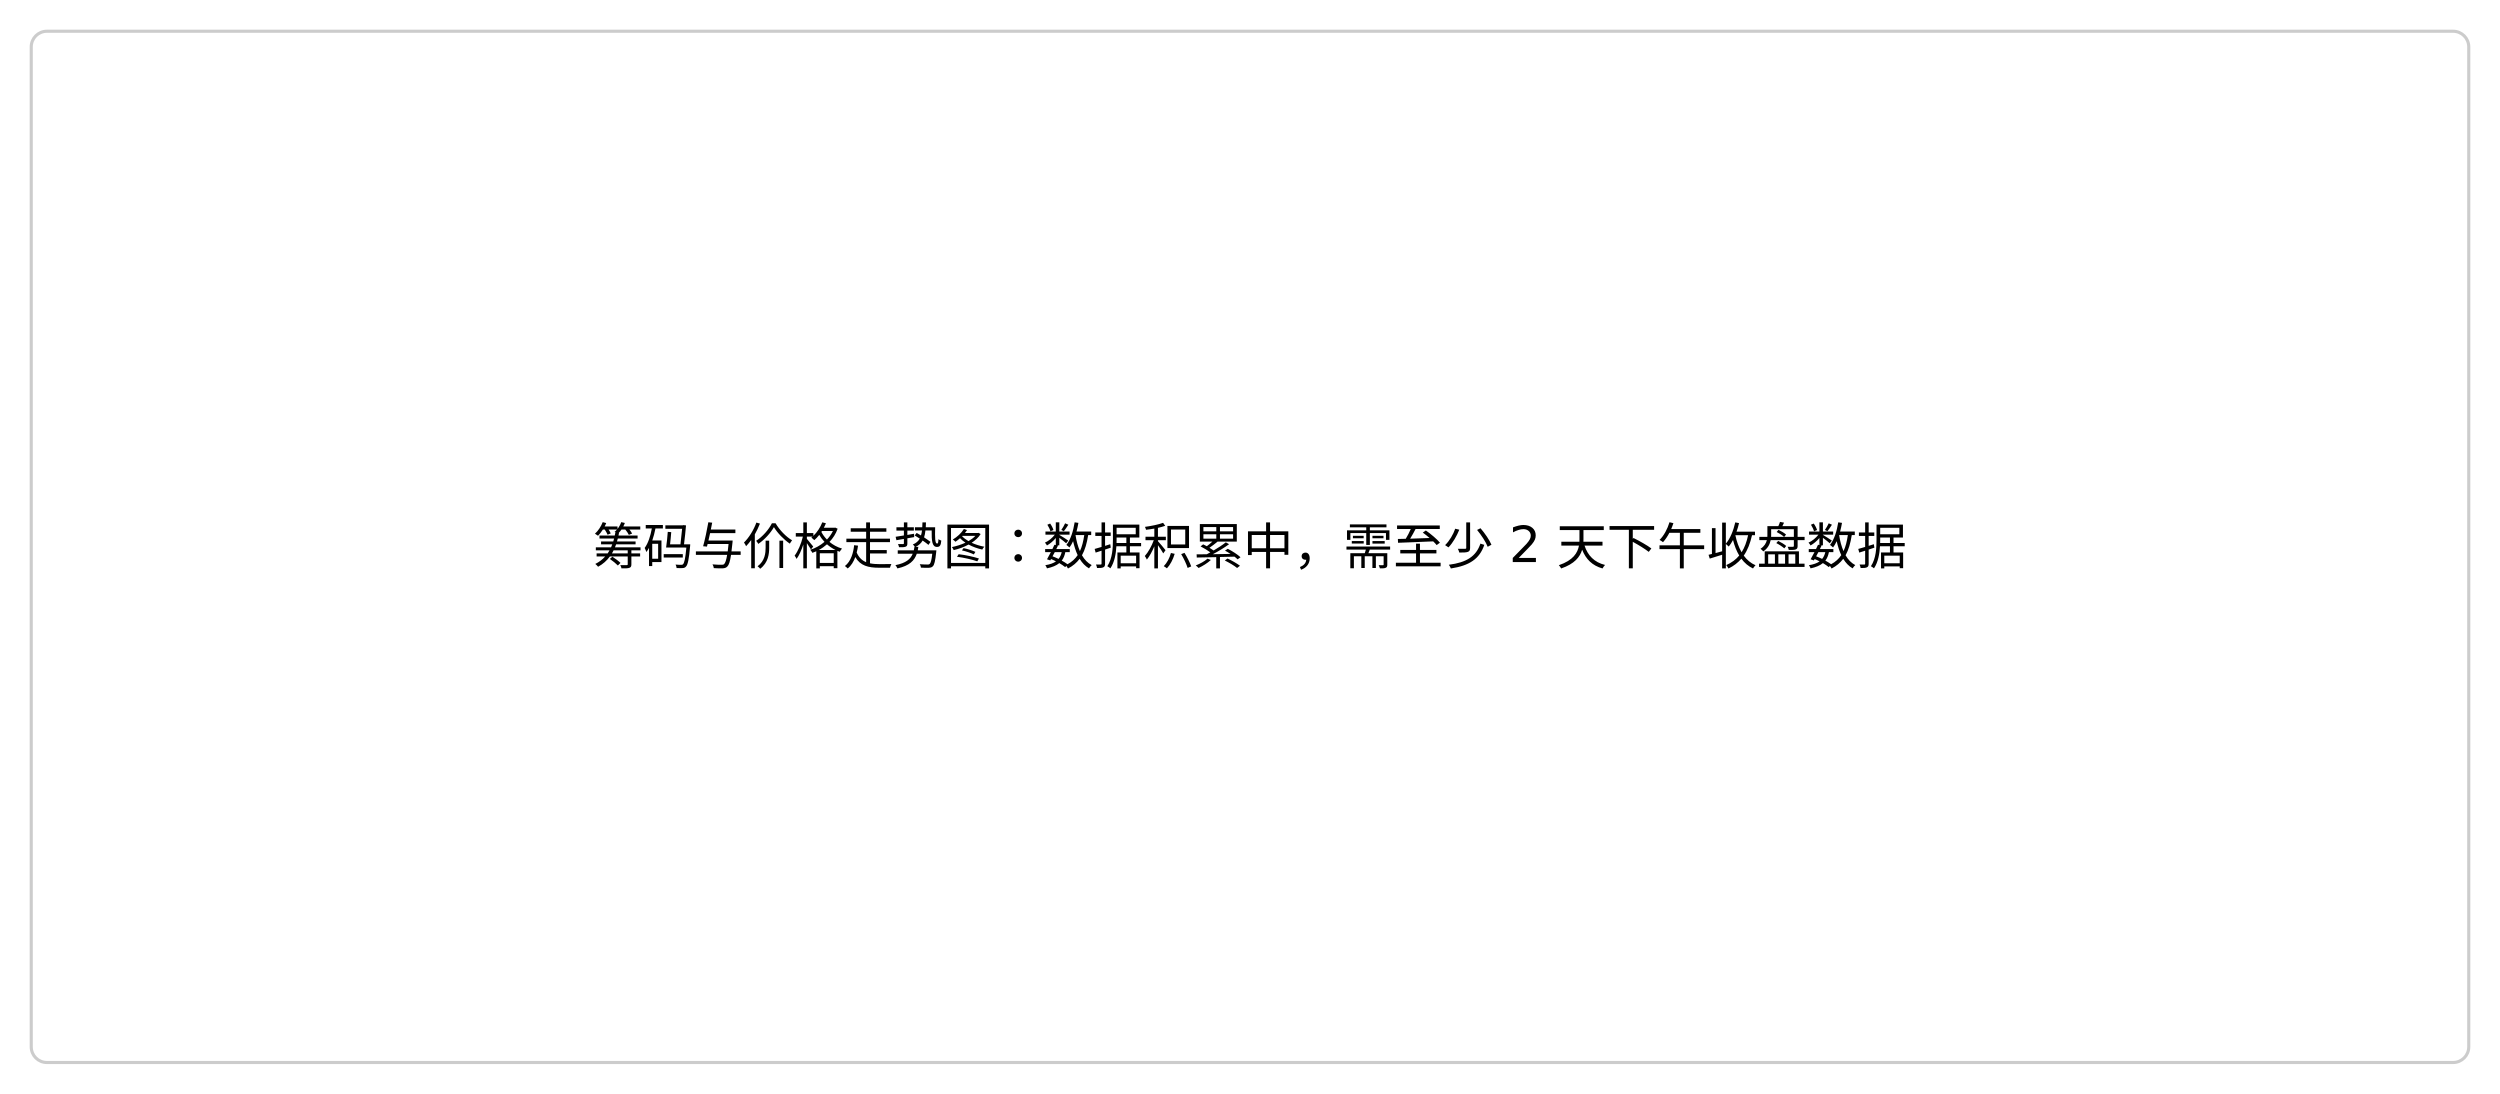
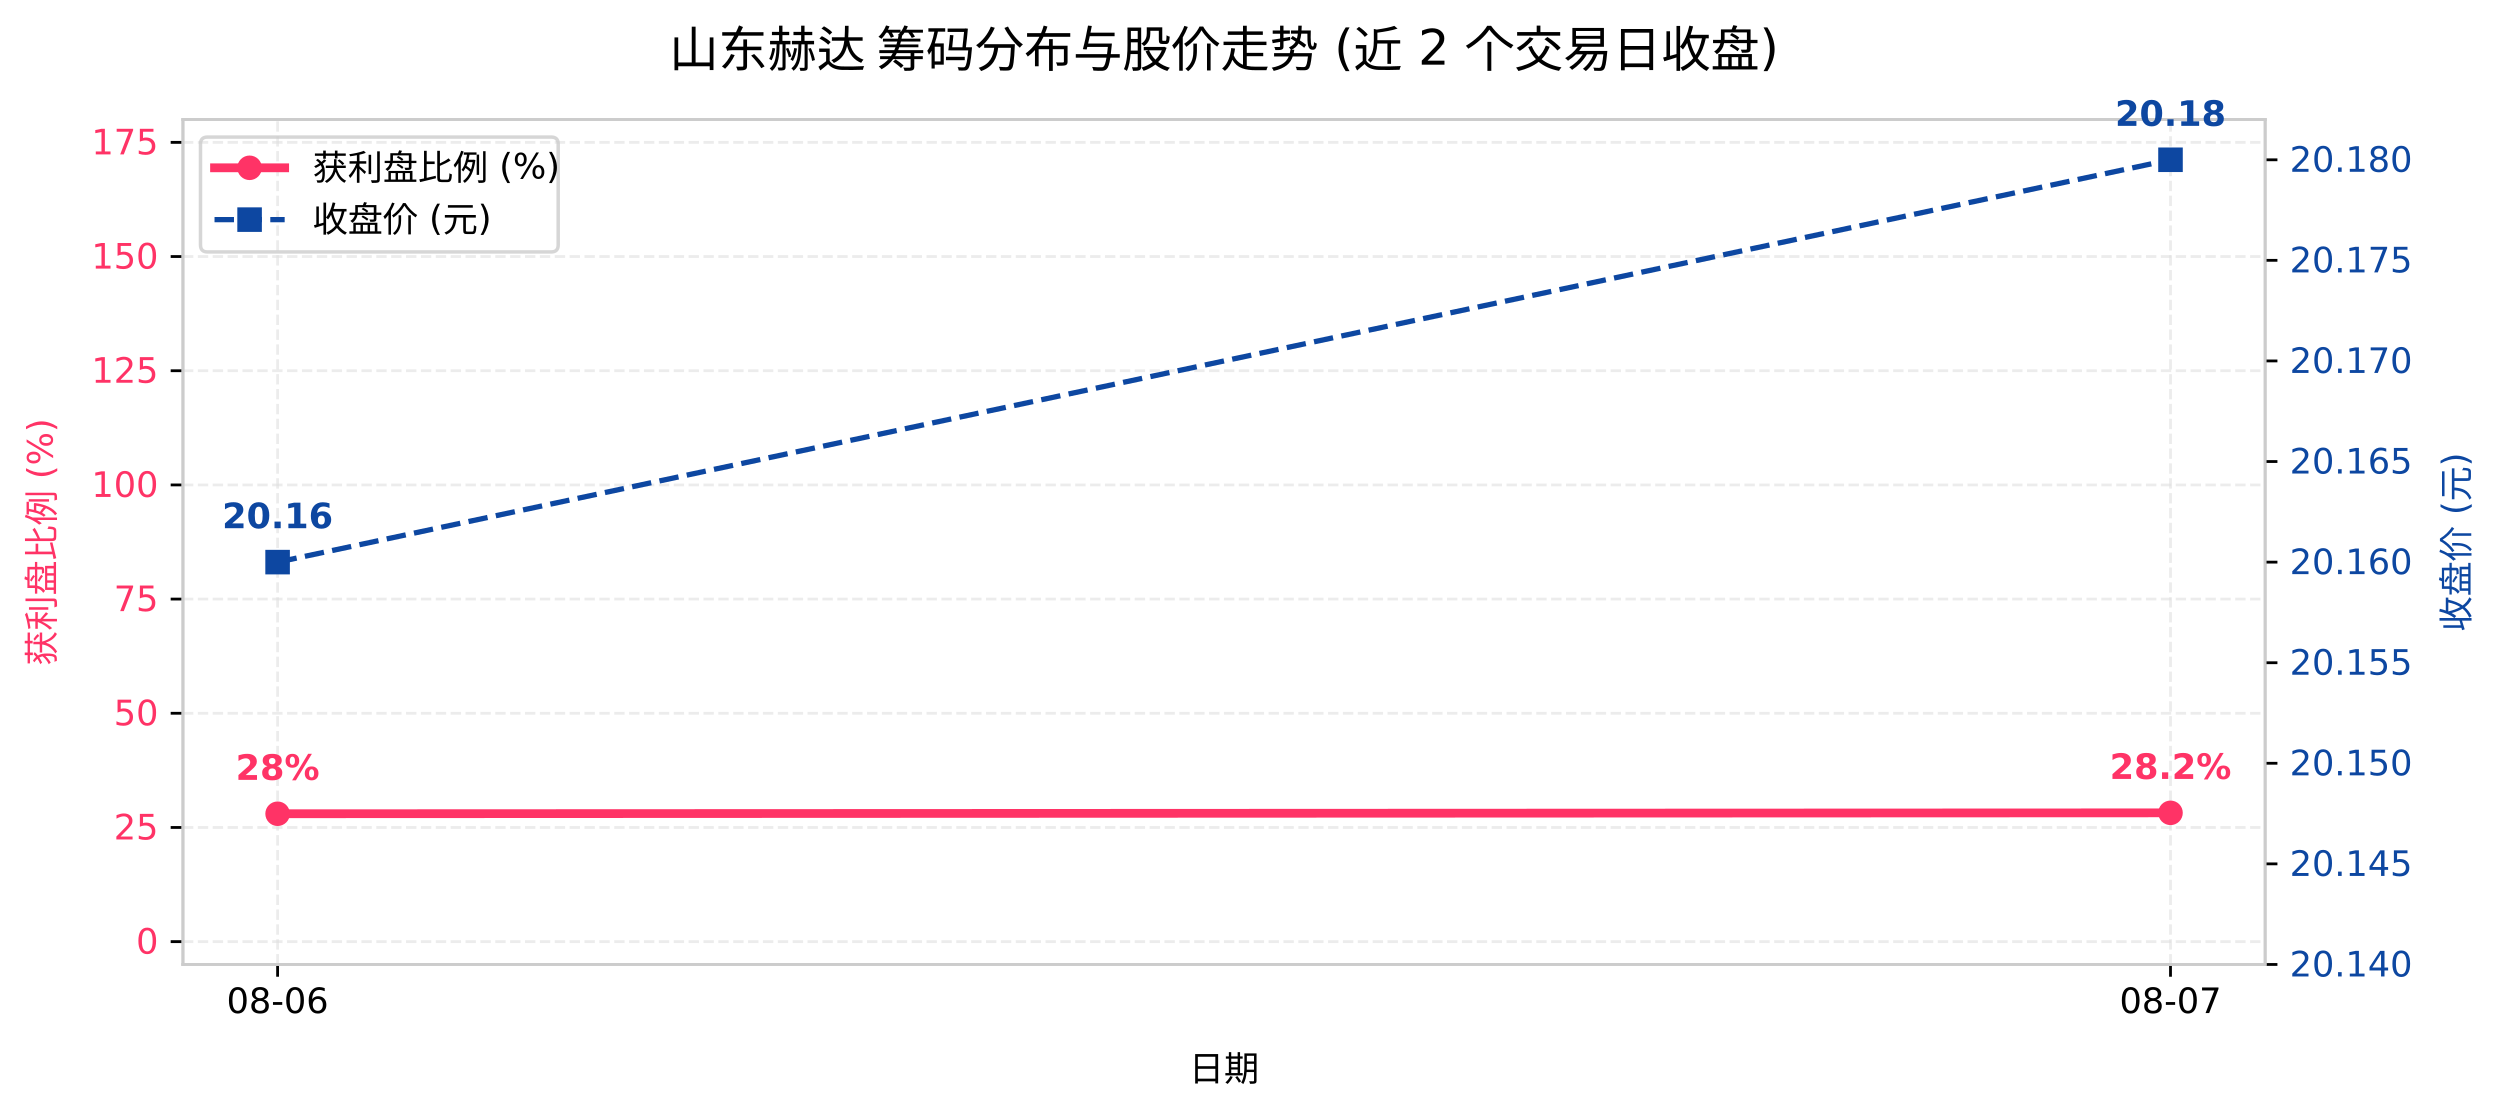
- <svg xmlns="http://www.w3.org/2000/svg" width="800" height="350" viewBox="0 0 800 350">
-   <rect width="100%" height="100%" fill="none" />
-   <rect x="10" y="10" width="780" height="330" rx="5" fill="none" stroke="#cccccc" stroke-width="1" />
-   <text x="400" y="175" fill="#000000" font-family="DejaVu Sans, Arial, sans-serif" font-size="16" text-anchor="middle" dominant-baseline="middle">
-     筹码与价格走势图：数据积累中，需至少 2 天下午收盘数据
-   </text>
+ <svg xmlns="http://www.w3.org/2000/svg" xmlns:xlink="http://www.w3.org/1999/xlink" width="712.782pt" height="317.114pt" viewBox="0 0 712.782 317.114" version="1.1">
+   <defs>
+     <style type="text/css">*{stroke-linejoin: round; stroke-linecap: butt}</style>
+   </defs>
+   <g id="figure_1">
+     <g id="patch_1">
+       <path d="M 0 317.114  L 712.782 317.114  L 712.782 0  L 0 0  L 0 317.114  z " style="fill: none" />
+     </g>
+     <g id="axes_1">
+       <g id="patch_2">
+         <path d="M 52.163 274.983  L 645.822 274.983  L 645.822 34.08  L 52.163 34.08  L 52.163 274.983  z " style="fill: none" />
+       </g>
+       <g id="matplotlib.axis_1">
+         <g id="xtick_1">
+           <g id="line2d_1">
+             <path d="M 79.147 274.983  L 79.147 34.08  " clip-path="url(#pc2b8c99a9e)" style="fill: none; stroke-dasharray: 2.96,1.28; stroke-dashoffset: 0; stroke: #e0e0e0; stroke-opacity: 0.6; stroke-width: 0.8" />
+           </g>
+           <g id="line2d_2">
+             <defs>
+               <path id="m0d7052b31a" d="M 0 0  L 0 3.5  " style="stroke: #000000; stroke-width: 0.8" />
+             </defs>
+             <g>
+               <use xlink:href="#m0d7052b31a" x="79.147" y="274.983" style="stroke: #000000; stroke-width: 0.8" />
+             </g>
+           </g>
+           <g id="text_1">
+             <text style="font: 10px 'WenQuanYi Zen Hei', 'DejaVu Sans', 'Arial', sans-serif; text-anchor: middle" x="79.147" y="288.839" transform="rotate(-0 79.14705 288.8391)">08-06</text>
+           </g>
+         </g>
+         <g id="xtick_2">
+           <g id="line2d_3">
+             <path d="M 618.838 274.983  L 618.838 34.08  " clip-path="url(#pc2b8c99a9e)" style="fill: none; stroke-dasharray: 2.96,1.28; stroke-dashoffset: 0; stroke: #e0e0e0; stroke-opacity: 0.6; stroke-width: 0.8" />
+           </g>
+           <g id="line2d_4">
+             <g>
+               <use xlink:href="#m0d7052b31a" x="618.838" y="274.983" style="stroke: #000000; stroke-width: 0.8" />
+             </g>
+           </g>
+           <g id="text_2">
+             <text style="font: 10px 'WenQuanYi Zen Hei', 'DejaVu Sans', 'Arial', sans-serif; text-anchor: middle" x="618.838" y="288.839" transform="rotate(-0 618.838 288.8391)">08-07</text>
+           </g>
+         </g>
+         <g id="text_3">
+           <text style="font: 10px 'WenQuanYi Zen Hei', 'DejaVu Sans', 'Arial', sans-serif; text-anchor: middle" x="348.993" y="308.253" transform="rotate(-0 348.9925 308.2531)">日期</text>
+         </g>
+       </g>
+       <g id="matplotlib.axis_2">
+         <g id="ytick_1">
+           <g id="line2d_5">
+             <path d="M 52.163 268.472  L 645.822 268.472  " clip-path="url(#pc2b8c99a9e)" style="fill: none; stroke-dasharray: 2.96,1.28; stroke-dashoffset: 0; stroke: #e0e0e0; stroke-opacity: 0.6; stroke-width: 0.8" />
+           </g>
+           <g id="line2d_6">
+             <defs>
+               <path id="m09f629f2dc" d="M 0 0  L -3.5 0  " style="stroke: #000000; stroke-width: 0.8" />
+             </defs>
+             <g>
+               <use xlink:href="#m09f629f2dc" x="52.163" y="268.472" style="stroke: #000000; stroke-width: 0.8" />
+             </g>
+           </g>
+           <g id="text_4">
+             <text style="fill: #ff3366; font: 10px 'WenQuanYi Zen Hei', 'DejaVu Sans', 'Arial', sans-serif; text-anchor: end" x="45.163" y="271.9" transform="rotate(-0 45.1625 271.9001)">0</text>
+           </g>
+         </g>
+         <g id="ytick_2">
+           <g id="line2d_7">
+             <path d="M 52.163 235.918  L 645.822 235.918  " clip-path="url(#pc2b8c99a9e)" style="fill: none; stroke-dasharray: 2.96,1.28; stroke-dashoffset: 0; stroke: #e0e0e0; stroke-opacity: 0.6; stroke-width: 0.8" />
+           </g>
+           <g id="line2d_8">
+             <g>
+               <use xlink:href="#m09f629f2dc" x="52.163" y="235.918" style="stroke: #000000; stroke-width: 0.8" />
+             </g>
+           </g>
+           <g id="text_5">
+             <text style="fill: #ff3366; font: 10px 'WenQuanYi Zen Hei', 'DejaVu Sans', 'Arial', sans-serif; text-anchor: end" x="45.163" y="239.346" transform="rotate(-0 45.1625 239.3457)">25</text>
+           </g>
+         </g>
+         <g id="ytick_3">
+           <g id="line2d_9">
+             <path d="M 52.163 203.363  L 645.822 203.363  " clip-path="url(#pc2b8c99a9e)" style="fill: none; stroke-dasharray: 2.96,1.28; stroke-dashoffset: 0; stroke: #e0e0e0; stroke-opacity: 0.6; stroke-width: 0.8" />
+           </g>
+           <g id="line2d_10">
+             <g>
+               <use xlink:href="#m09f629f2dc" x="52.163" y="203.363" style="stroke: #000000; stroke-width: 0.8" />
+             </g>
+           </g>
+           <g id="text_6">
+             <text style="fill: #ff3366; font: 10px 'WenQuanYi Zen Hei', 'DejaVu Sans', 'Arial', sans-serif; text-anchor: end" x="45.163" y="206.791" transform="rotate(-0 45.1625 206.7913)">50</text>
+           </g>
+         </g>
+         <g id="ytick_4">
+           <g id="line2d_11">
+             <path d="M 52.163 170.809  L 645.822 170.809  " clip-path="url(#pc2b8c99a9e)" style="fill: none; stroke-dasharray: 2.96,1.28; stroke-dashoffset: 0; stroke: #e0e0e0; stroke-opacity: 0.6; stroke-width: 0.8" />
+           </g>
+           <g id="line2d_12">
+             <g>
+               <use xlink:href="#m09f629f2dc" x="52.163" y="170.809" style="stroke: #000000; stroke-width: 0.8" />
+             </g>
+           </g>
+           <g id="text_7">
+             <text style="fill: #ff3366; font: 10px 'WenQuanYi Zen Hei', 'DejaVu Sans', 'Arial', sans-serif; text-anchor: end" x="45.163" y="174.237" transform="rotate(-0 45.1625 174.2369)">75</text>
+           </g>
+         </g>
+         <g id="ytick_5">
+           <g id="line2d_13">
+             <path d="M 52.163 138.254  L 645.822 138.254  " clip-path="url(#pc2b8c99a9e)" style="fill: none; stroke-dasharray: 2.96,1.28; stroke-dashoffset: 0; stroke: #e0e0e0; stroke-opacity: 0.6; stroke-width: 0.8" />
+           </g>
+           <g id="line2d_14">
+             <g>
+               <use xlink:href="#m09f629f2dc" x="52.163" y="138.254" style="stroke: #000000; stroke-width: 0.8" />
+             </g>
+           </g>
+           <g id="text_8">
+             <text style="fill: #ff3366; font: 10px 'WenQuanYi Zen Hei', 'DejaVu Sans', 'Arial', sans-serif; text-anchor: end" x="45.163" y="141.682" transform="rotate(-0 45.1625 141.6825)">100</text>
+           </g>
+         </g>
+         <g id="ytick_6">
+           <g id="line2d_15">
+             <path d="M 52.163 105.7  L 645.822 105.7  " clip-path="url(#pc2b8c99a9e)" style="fill: none; stroke-dasharray: 2.96,1.28; stroke-dashoffset: 0; stroke: #e0e0e0; stroke-opacity: 0.6; stroke-width: 0.8" />
+           </g>
+           <g id="line2d_16">
+             <g>
+               <use xlink:href="#m09f629f2dc" x="52.163" y="105.7" style="stroke: #000000; stroke-width: 0.8" />
+             </g>
+           </g>
+           <g id="text_9">
+             <text style="fill: #ff3366; font: 10px 'WenQuanYi Zen Hei', 'DejaVu Sans', 'Arial', sans-serif; text-anchor: end" x="45.163" y="109.128" transform="rotate(-0 45.1625 109.1281)">125</text>
+           </g>
+         </g>
+         <g id="ytick_7">
+           <g id="line2d_17">
+             <path d="M 52.163 73.146  L 645.822 73.146  " clip-path="url(#pc2b8c99a9e)" style="fill: none; stroke-dasharray: 2.96,1.28; stroke-dashoffset: 0; stroke: #e0e0e0; stroke-opacity: 0.6; stroke-width: 0.8" />
+           </g>
+           <g id="line2d_18">
+             <g>
+               <use xlink:href="#m09f629f2dc" x="52.163" y="73.146" style="stroke: #000000; stroke-width: 0.8" />
+             </g>
+           </g>
+           <g id="text_10">
+             <text style="fill: #ff3366; font: 10px 'WenQuanYi Zen Hei', 'DejaVu Sans', 'Arial', sans-serif; text-anchor: end" x="45.163" y="76.574" transform="rotate(-0 45.1625 76.57371)">150</text>
+           </g>
+         </g>
+         <g id="ytick_8">
+           <g id="line2d_19">
+             <path d="M 52.163 40.591  L 645.822 40.591  " clip-path="url(#pc2b8c99a9e)" style="fill: none; stroke-dasharray: 2.96,1.28; stroke-dashoffset: 0; stroke: #e0e0e0; stroke-opacity: 0.6; stroke-width: 0.8" />
+           </g>
+           <g id="line2d_20">
+             <g>
+               <use xlink:href="#m09f629f2dc" x="52.163" y="40.591" style="stroke: #000000; stroke-width: 0.8" />
+             </g>
+           </g>
+           <g id="text_11">
+             <text style="fill: #ff3366; font: 10px 'WenQuanYi Zen Hei', 'DejaVu Sans', 'Arial', sans-serif; text-anchor: end" x="45.163" y="44.019" transform="rotate(-0 45.1625 44.01932)">175</text>
+           </g>
+         </g>
+         <g id="text_12">
+           <text style="fill: #ff3366; font: 10px 'WenQuanYi Zen Hei', 'DejaVu Sans', 'Arial', sans-serif; text-anchor: middle" x="15.463" y="154.532" transform="rotate(-90 15.4625 154.5316)">获利盘比例 (%)</text>
+         </g>
+       </g>
+       <g id="line2d_21">
+         <path d="M 79.147 232.011  L 618.838 231.751  " clip-path="url(#pc2b8c99a9e)" style="fill: none; stroke: #ff3366; stroke-width: 2.5; stroke-linecap: square" />
+         <defs>
+           <path id="mf59dd3bf5f" d="M 0 3  C 0.796 3 1.559 2.684 2.121 2.121  C 2.684 1.559 3 0.796 3 0  C 3 -0.796 2.684 -1.559 2.121 -2.121  C 1.559 -2.684 0.796 -3 0 -3  C -0.796 -3 -1.559 -2.684 -2.121 -2.121  C -2.684 -1.559 -3 -0.796 -3 0  C -3 0.796 -2.684 1.559 -2.121 2.121  C -1.559 2.684 -0.796 3 0 3  z " style="stroke: #ff3366" />
+         </defs>
+         <g clip-path="url(#pc2b8c99a9e)">
+           <use xlink:href="#mf59dd3bf5f" x="79.147" y="232.011" style="fill: #ff3366; stroke: #ff3366" />
+           <use xlink:href="#mf59dd3bf5f" x="618.838" y="231.751" style="fill: #ff3366; stroke: #ff3366" />
+         </g>
+       </g>
+       <g id="patch_3">
+         <path d="M 52.163 274.983  L 52.163 34.08  " style="fill: none; stroke: #cccccc; stroke-width: 0.8; stroke-linejoin: miter; stroke-linecap: square" />
+       </g>
+       <g id="patch_4">
+         <path d="M 645.822 274.983  L 645.822 34.08  " style="fill: none; stroke: #cccccc; stroke-width: 0.8; stroke-linejoin: miter; stroke-linecap: square" />
+       </g>
+       <g id="patch_5">
+         <path d="M 52.163 274.983  L 645.822 274.983  " style="fill: none; stroke: #cccccc; stroke-width: 0.8; stroke-linejoin: miter; stroke-linecap: square" />
+       </g>
+       <g id="patch_6">
+         <path d="M 52.163 34.08  L 645.822 34.08  " style="fill: none; stroke: #cccccc; stroke-width: 0.8; stroke-linejoin: miter; stroke-linecap: square" />
+       </g>
+       <g id="text_13">
+         <text style="fill: #ff3366; font: 700 10px 'WenQuanYi Zen Hei', 'DejaVu Sans', 'Arial', sans-serif; text-anchor: middle" x="79.147" y="222.35" transform="rotate(-0 79.14705 222.3501)">28%</text>
+       </g>
+       <g id="text_14">
+         <text style="fill: #ff3366; font: 700 10px 'WenQuanYi Zen Hei', 'DejaVu Sans', 'Arial', sans-serif; text-anchor: middle" x="618.838" y="222.09" transform="rotate(-0 618.838 222.0896)">28.2%</text>
+       </g>
+       <g id="legend_1">
+         <g id="patch_7">
+           <path d="M 59.163 71.829  L 157.15 71.829  Q 159.15 71.829 159.15 69.829  L 159.15 41.08  Q 159.15 39.08 157.15 39.08  L 59.163 39.08  Q 57.163 39.08 57.163 41.08  L 57.163 69.829  Q 57.163 71.829 59.163 71.829  L 59.163 71.829  z " style="fill: none; opacity: 0.8; stroke: #cccccc; stroke-linejoin: miter" />
+         </g>
+         <g id="line2d_22">
+           <path d="M 61.163 47.843  L 71.162 47.843  L 81.162 47.843  " style="fill: none; stroke: #ff3366; stroke-width: 2.5; stroke-linecap: square" />
+           <g>
+             <use xlink:href="#mf59dd3bf5f" x="71.162" y="47.843" style="fill: #ff3366; stroke: #ff3366" />
+           </g>
+         </g>
+         <g id="text_15">
+           <text style="font: 10px 'WenQuanYi Zen Hei', 'DejaVu Sans', 'Arial', sans-serif; text-anchor: start" x="89.162" y="51.343" transform="rotate(-0 89.1625 51.34281)">获利盘比例 (%)</text>
+         </g>
+         <g id="line2d_23">
+           <path d="M 61.163 62.619  L 71.162 62.619  L 81.162 62.619  " style="fill: none; stroke-dasharray: 5.55,2.4; stroke-dashoffset: 0; stroke: #0d47a1; stroke-width: 1.5" />
+           <defs>
+             <path id="m91fdae5922" d="M -3 3  L 3 3  L 3 -3  L -3 -3  z " style="stroke: #0d47a1; stroke-linejoin: miter" />
+           </defs>
+           <g>
+             <use xlink:href="#m91fdae5922" x="71.162" y="62.619" style="fill: #0d47a1; stroke: #0d47a1; stroke-linejoin: miter" />
+           </g>
+         </g>
+         <g id="text_16">
+           <text style="font: 10px 'WenQuanYi Zen Hei', 'DejaVu Sans', 'Arial', sans-serif; text-anchor: start" x="89.162" y="66.119" transform="rotate(-0 89.1625 66.11938)">收盘价 (元)</text>
+         </g>
+       </g>
+     </g>
+     <g id="axes_2">
+       <g id="matplotlib.axis_3">
+         <g id="ytick_9">
+           <g id="line2d_24">
+             <defs>
+               <path id="m3393045e8d" d="M 0 0  L 3.5 0  " style="stroke: #000000; stroke-width: 0.8" />
+             </defs>
+             <g>
+               <use xlink:href="#m3393045e8d" x="645.822" y="274.983" style="stroke: #000000; stroke-width: 0.8" />
+             </g>
+           </g>
+           <g id="text_17">
+             <text style="fill: #0d47a1; font: 10px 'WenQuanYi Zen Hei', 'DejaVu Sans', 'Arial', sans-serif; text-anchor: start" x="652.822" y="278.411" transform="rotate(-0 652.8225 278.4109)">20.140</text>
+           </g>
+         </g>
+         <g id="ytick_10">
+           <g id="line2d_25">
+             <g>
+               <use xlink:href="#m3393045e8d" x="645.822" y="246.304" style="stroke: #000000; stroke-width: 0.8" />
+             </g>
+           </g>
+           <g id="text_18">
+             <text style="fill: #0d47a1; font: 10px 'WenQuanYi Zen Hei', 'DejaVu Sans', 'Arial', sans-serif; text-anchor: start" x="652.822" y="249.732" transform="rotate(-0 652.8225 249.7321)">20.145</text>
+           </g>
+         </g>
+         <g id="ytick_11">
+           <g id="line2d_26">
+             <g>
+               <use xlink:href="#m3393045e8d" x="645.822" y="217.625" style="stroke: #000000; stroke-width: 0.8" />
+             </g>
+           </g>
+           <g id="text_19">
+             <text style="fill: #0d47a1; font: 10px 'WenQuanYi Zen Hei', 'DejaVu Sans', 'Arial', sans-serif; text-anchor: start" x="652.822" y="221.053" transform="rotate(-0 652.8225 221.0532)">20.150</text>
+           </g>
+         </g>
+         <g id="ytick_12">
+           <g id="line2d_27">
+             <g>
+               <use xlink:href="#m3393045e8d" x="645.822" y="188.946" style="stroke: #000000; stroke-width: 0.8" />
+             </g>
+           </g>
+           <g id="text_20">
+             <text style="fill: #0d47a1; font: 10px 'WenQuanYi Zen Hei', 'DejaVu Sans', 'Arial', sans-serif; text-anchor: start" x="652.822" y="192.374" transform="rotate(-0 652.8225 192.3743)">20.155</text>
+           </g>
+         </g>
+         <g id="ytick_13">
+           <g id="line2d_28">
+             <g>
+               <use xlink:href="#m3393045e8d" x="645.822" y="160.267" style="stroke: #000000; stroke-width: 0.8" />
+             </g>
+           </g>
+           <g id="text_21">
+             <text style="fill: #0d47a1; font: 10px 'WenQuanYi Zen Hei', 'DejaVu Sans', 'Arial', sans-serif; text-anchor: start" x="652.822" y="163.695" transform="rotate(-0 652.8225 163.6955)">20.160</text>
+           </g>
+         </g>
+         <g id="ytick_14">
+           <g id="line2d_29">
+             <g>
+               <use xlink:href="#m3393045e8d" x="645.822" y="131.588" style="stroke: #000000; stroke-width: 0.8" />
+             </g>
+           </g>
+           <g id="text_22">
+             <text style="fill: #0d47a1; font: 10px 'WenQuanYi Zen Hei', 'DejaVu Sans', 'Arial', sans-serif; text-anchor: start" x="652.822" y="135.017" transform="rotate(-0 652.8225 135.0166)">20.165</text>
+           </g>
+         </g>
+         <g id="ytick_15">
+           <g id="line2d_30">
+             <g>
+               <use xlink:href="#m3393045e8d" x="645.822" y="102.91" style="stroke: #000000; stroke-width: 0.8" />
+             </g>
+           </g>
+           <g id="text_23">
+             <text style="fill: #0d47a1; font: 10px 'WenQuanYi Zen Hei', 'DejaVu Sans', 'Arial', sans-serif; text-anchor: start" x="652.822" y="106.338" transform="rotate(-0 652.8225 106.3377)">20.170</text>
+           </g>
+         </g>
+         <g id="ytick_16">
+           <g id="line2d_31">
+             <g>
+               <use xlink:href="#m3393045e8d" x="645.822" y="74.231" style="stroke: #000000; stroke-width: 0.8" />
+             </g>
+           </g>
+           <g id="text_24">
+             <text style="fill: #0d47a1; font: 10px 'WenQuanYi Zen Hei', 'DejaVu Sans', 'Arial', sans-serif; text-anchor: start" x="652.822" y="77.659" transform="rotate(-0 652.8225 77.65885)">20.175</text>
+           </g>
+         </g>
+         <g id="ytick_17">
+           <g id="line2d_32">
+             <g>
+               <use xlink:href="#m3393045e8d" x="645.822" y="45.552" style="stroke: #000000; stroke-width: 0.8" />
+             </g>
+           </g>
+           <g id="text_25">
+             <text style="fill: #0d47a1; font: 10px 'WenQuanYi Zen Hei', 'DejaVu Sans', 'Arial', sans-serif; text-anchor: start" x="652.822" y="48.98" transform="rotate(-0 652.8225 48.97998)">20.180</text>
+           </g>
+         </g>
+         <g id="text_26">
+           <text style="fill: #0d47a1; font: 10px 'WenQuanYi Zen Hei', 'DejaVu Sans', 'Arial', sans-serif; text-anchor: middle" x="703.872" y="154.532" transform="rotate(-90 703.8725 154.5316)">收盘价 (元)</text>
+         </g>
+       </g>
+       <g id="line2d_33">
+         <path d="M 79.147 160.267  L 618.838 45.552  " clip-path="url(#pc2b8c99a9e)" style="fill: none; stroke-dasharray: 5.55,2.4; stroke-dashoffset: 0; stroke: #0d47a1; stroke-width: 1.5" />
+         <g clip-path="url(#pc2b8c99a9e)">
+           <use xlink:href="#m91fdae5922" x="79.147" y="160.267" style="fill: #0d47a1; stroke: #0d47a1; stroke-linejoin: miter" />
+           <use xlink:href="#m91fdae5922" x="618.838" y="45.552" style="fill: #0d47a1; stroke: #0d47a1; stroke-linejoin: miter" />
+         </g>
+       </g>
+       <g id="patch_8">
+         <path d="M 52.163 274.983  L 52.163 34.08  " style="fill: none; stroke: #cccccc; stroke-width: 0.8; stroke-linejoin: miter; stroke-linecap: square" />
+       </g>
+       <g id="patch_9">
+         <path d="M 645.822 274.983  L 645.822 34.08  " style="fill: none; stroke: #cccccc; stroke-width: 0.8; stroke-linejoin: miter; stroke-linecap: square" />
+       </g>
+       <g id="patch_10">
+         <path d="M 52.163 274.983  L 645.822 274.983  " style="fill: none; stroke: #cccccc; stroke-width: 0.8; stroke-linejoin: miter; stroke-linecap: square" />
+       </g>
+       <g id="patch_11">
+         <path d="M 52.163 34.08  L 645.822 34.08  " style="fill: none; stroke: #cccccc; stroke-width: 0.8; stroke-linejoin: miter; stroke-linecap: square" />
+       </g>
+       <g id="text_27">
+         <text style="fill: #0d47a1; font: 700 10px 'WenQuanYi Zen Hei', 'DejaVu Sans', 'Arial', sans-serif; text-anchor: middle" x="79.147" y="150.606" transform="rotate(-0 79.14705 150.6064)">20.16</text>
+       </g>
+       <g id="text_28">
+         <text style="fill: #0d47a1; font: 700 10px 'WenQuanYi Zen Hei', 'DejaVu Sans', 'Arial', sans-serif; text-anchor: middle" x="618.838" y="35.891" transform="rotate(-0 618.838 35.89092)">20.18</text>
+       </g>
+       <g id="text_29">
+         <text style="font: 14px 'WenQuanYi Zen Hei', 'DejaVu Sans', 'Arial', sans-serif; text-anchor: middle" x="348.993" y="19.08" transform="rotate(-0 348.9925 19.08031)">山东赫达 筹码分布与股价走势 (近 2 个交易日收盘)</text>
+       </g>
+     </g>
+   </g>
+   <defs>
+     <clipPath id="pc2b8c99a9e">
+       <rect x="52.163" y="34.08" width="593.66" height="240.903" />
+     </clipPath>
+   </defs>
</svg>
